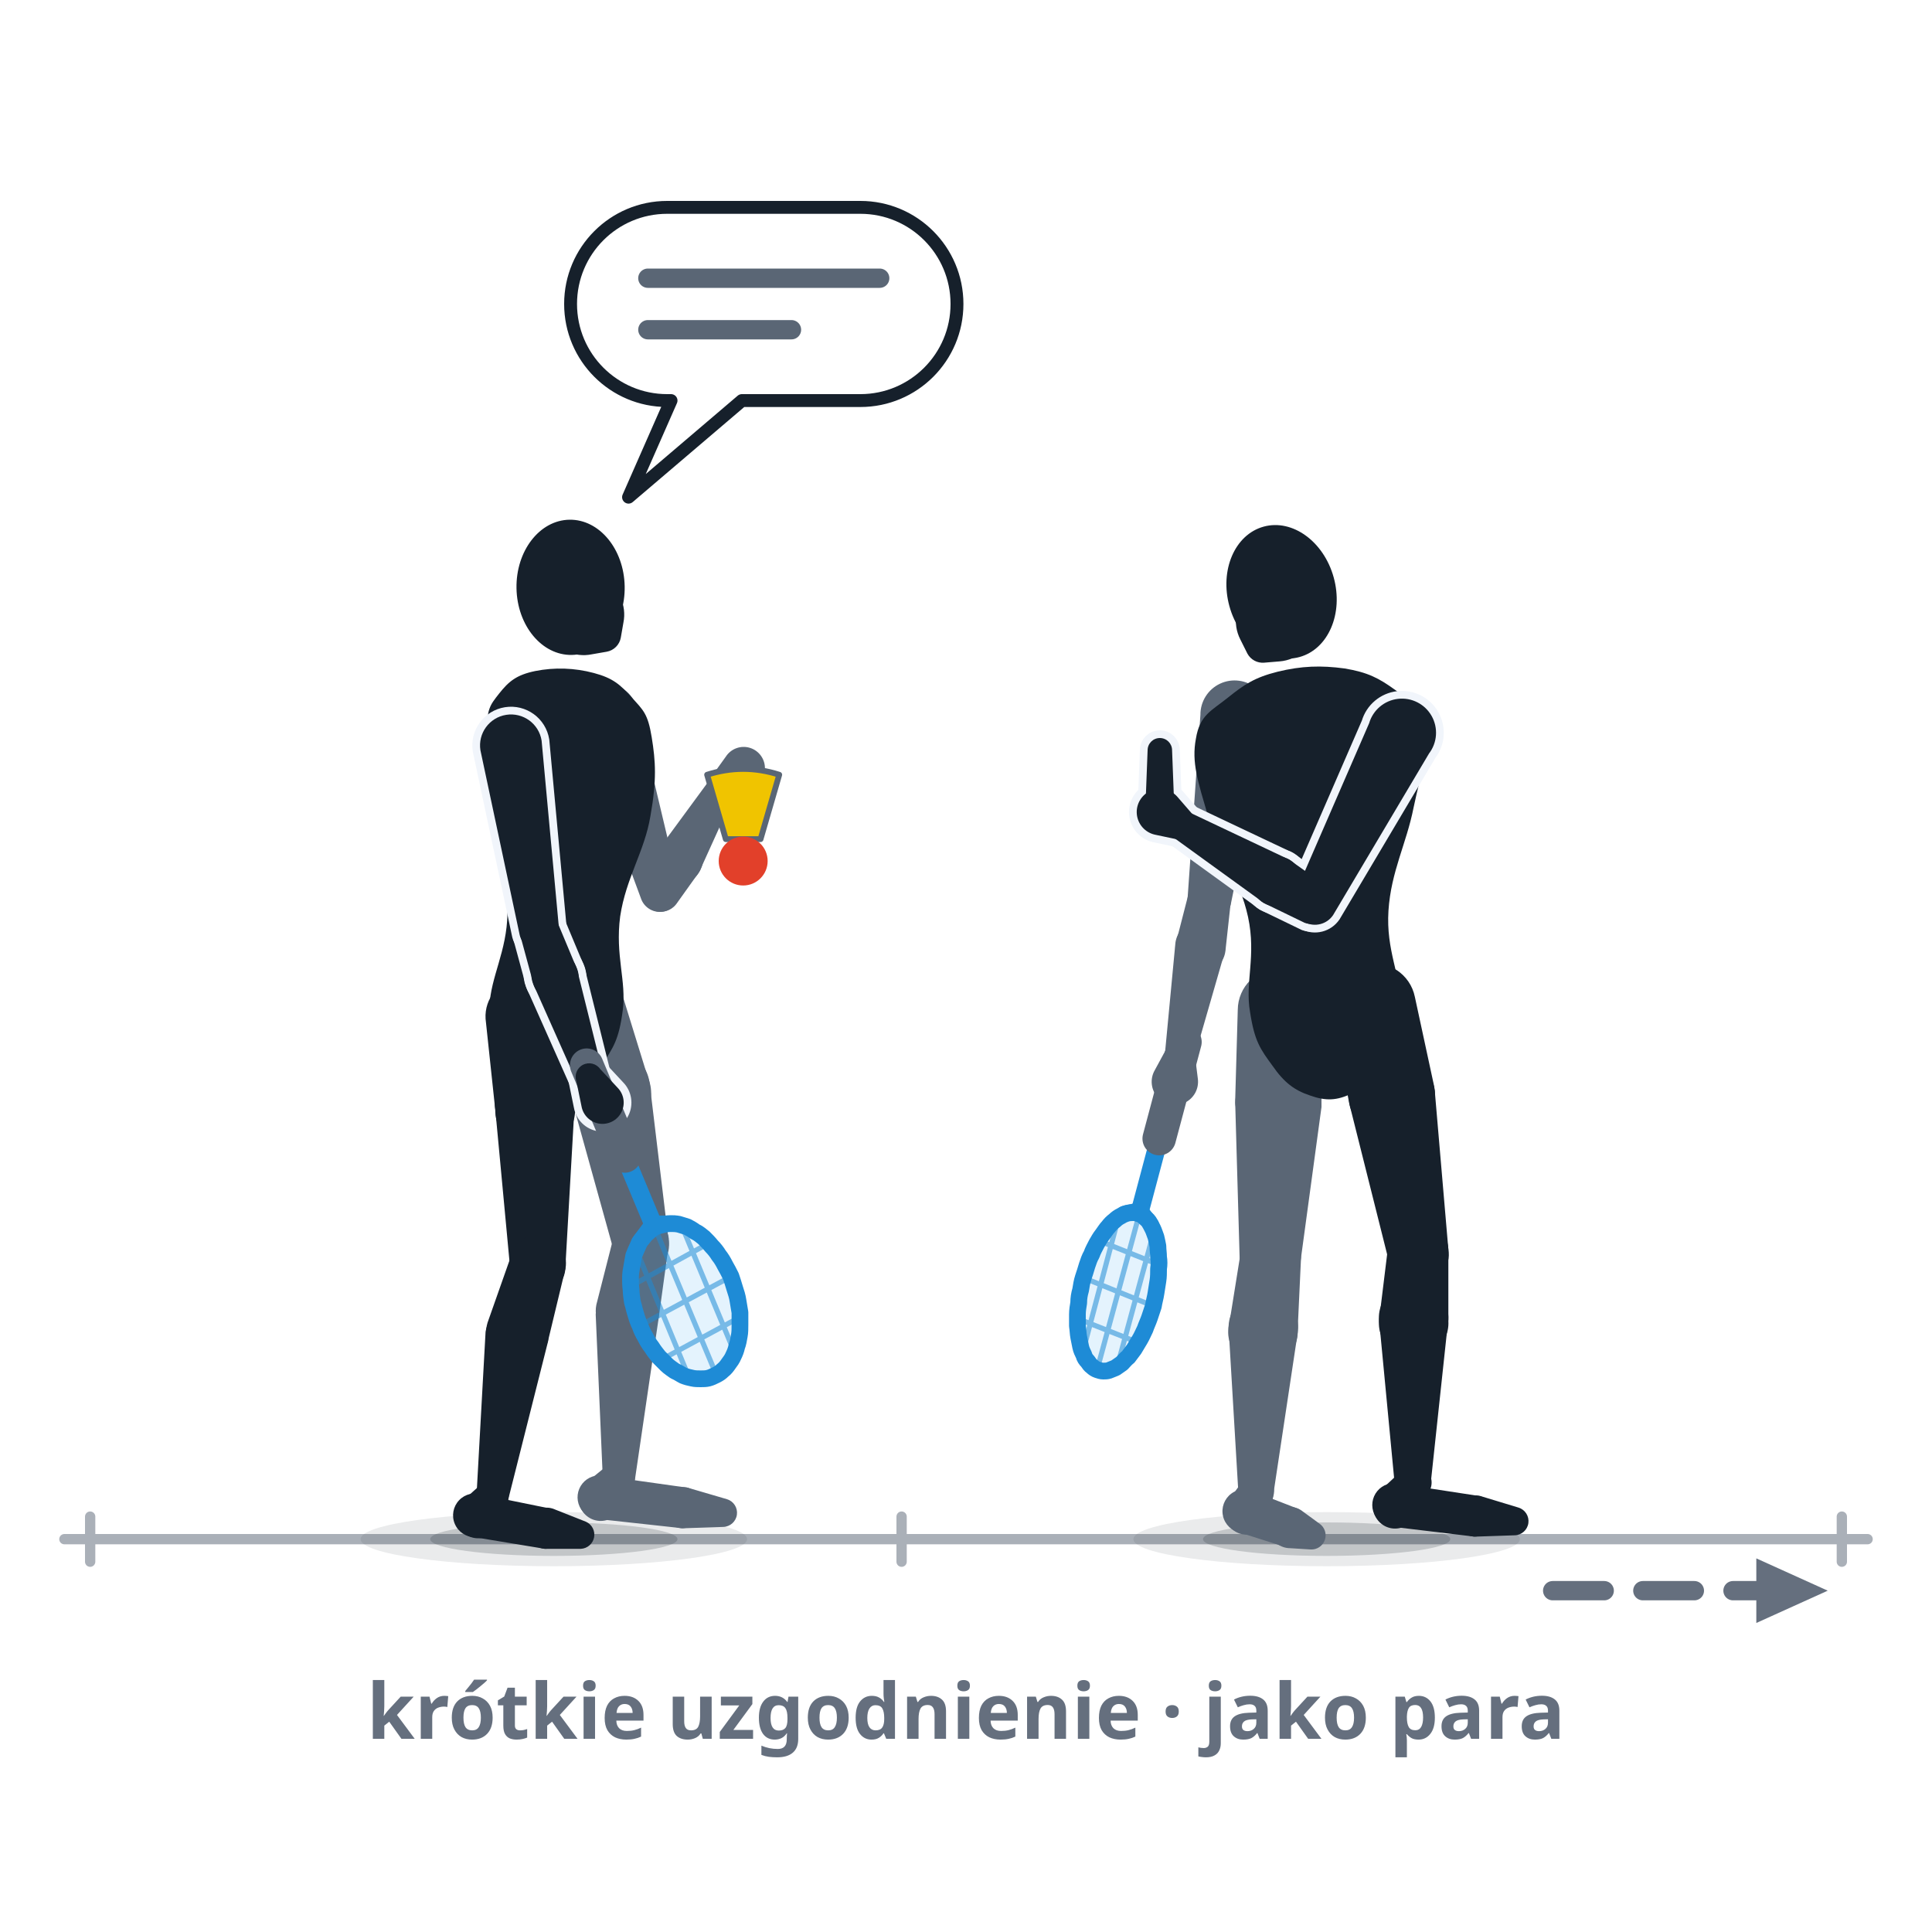
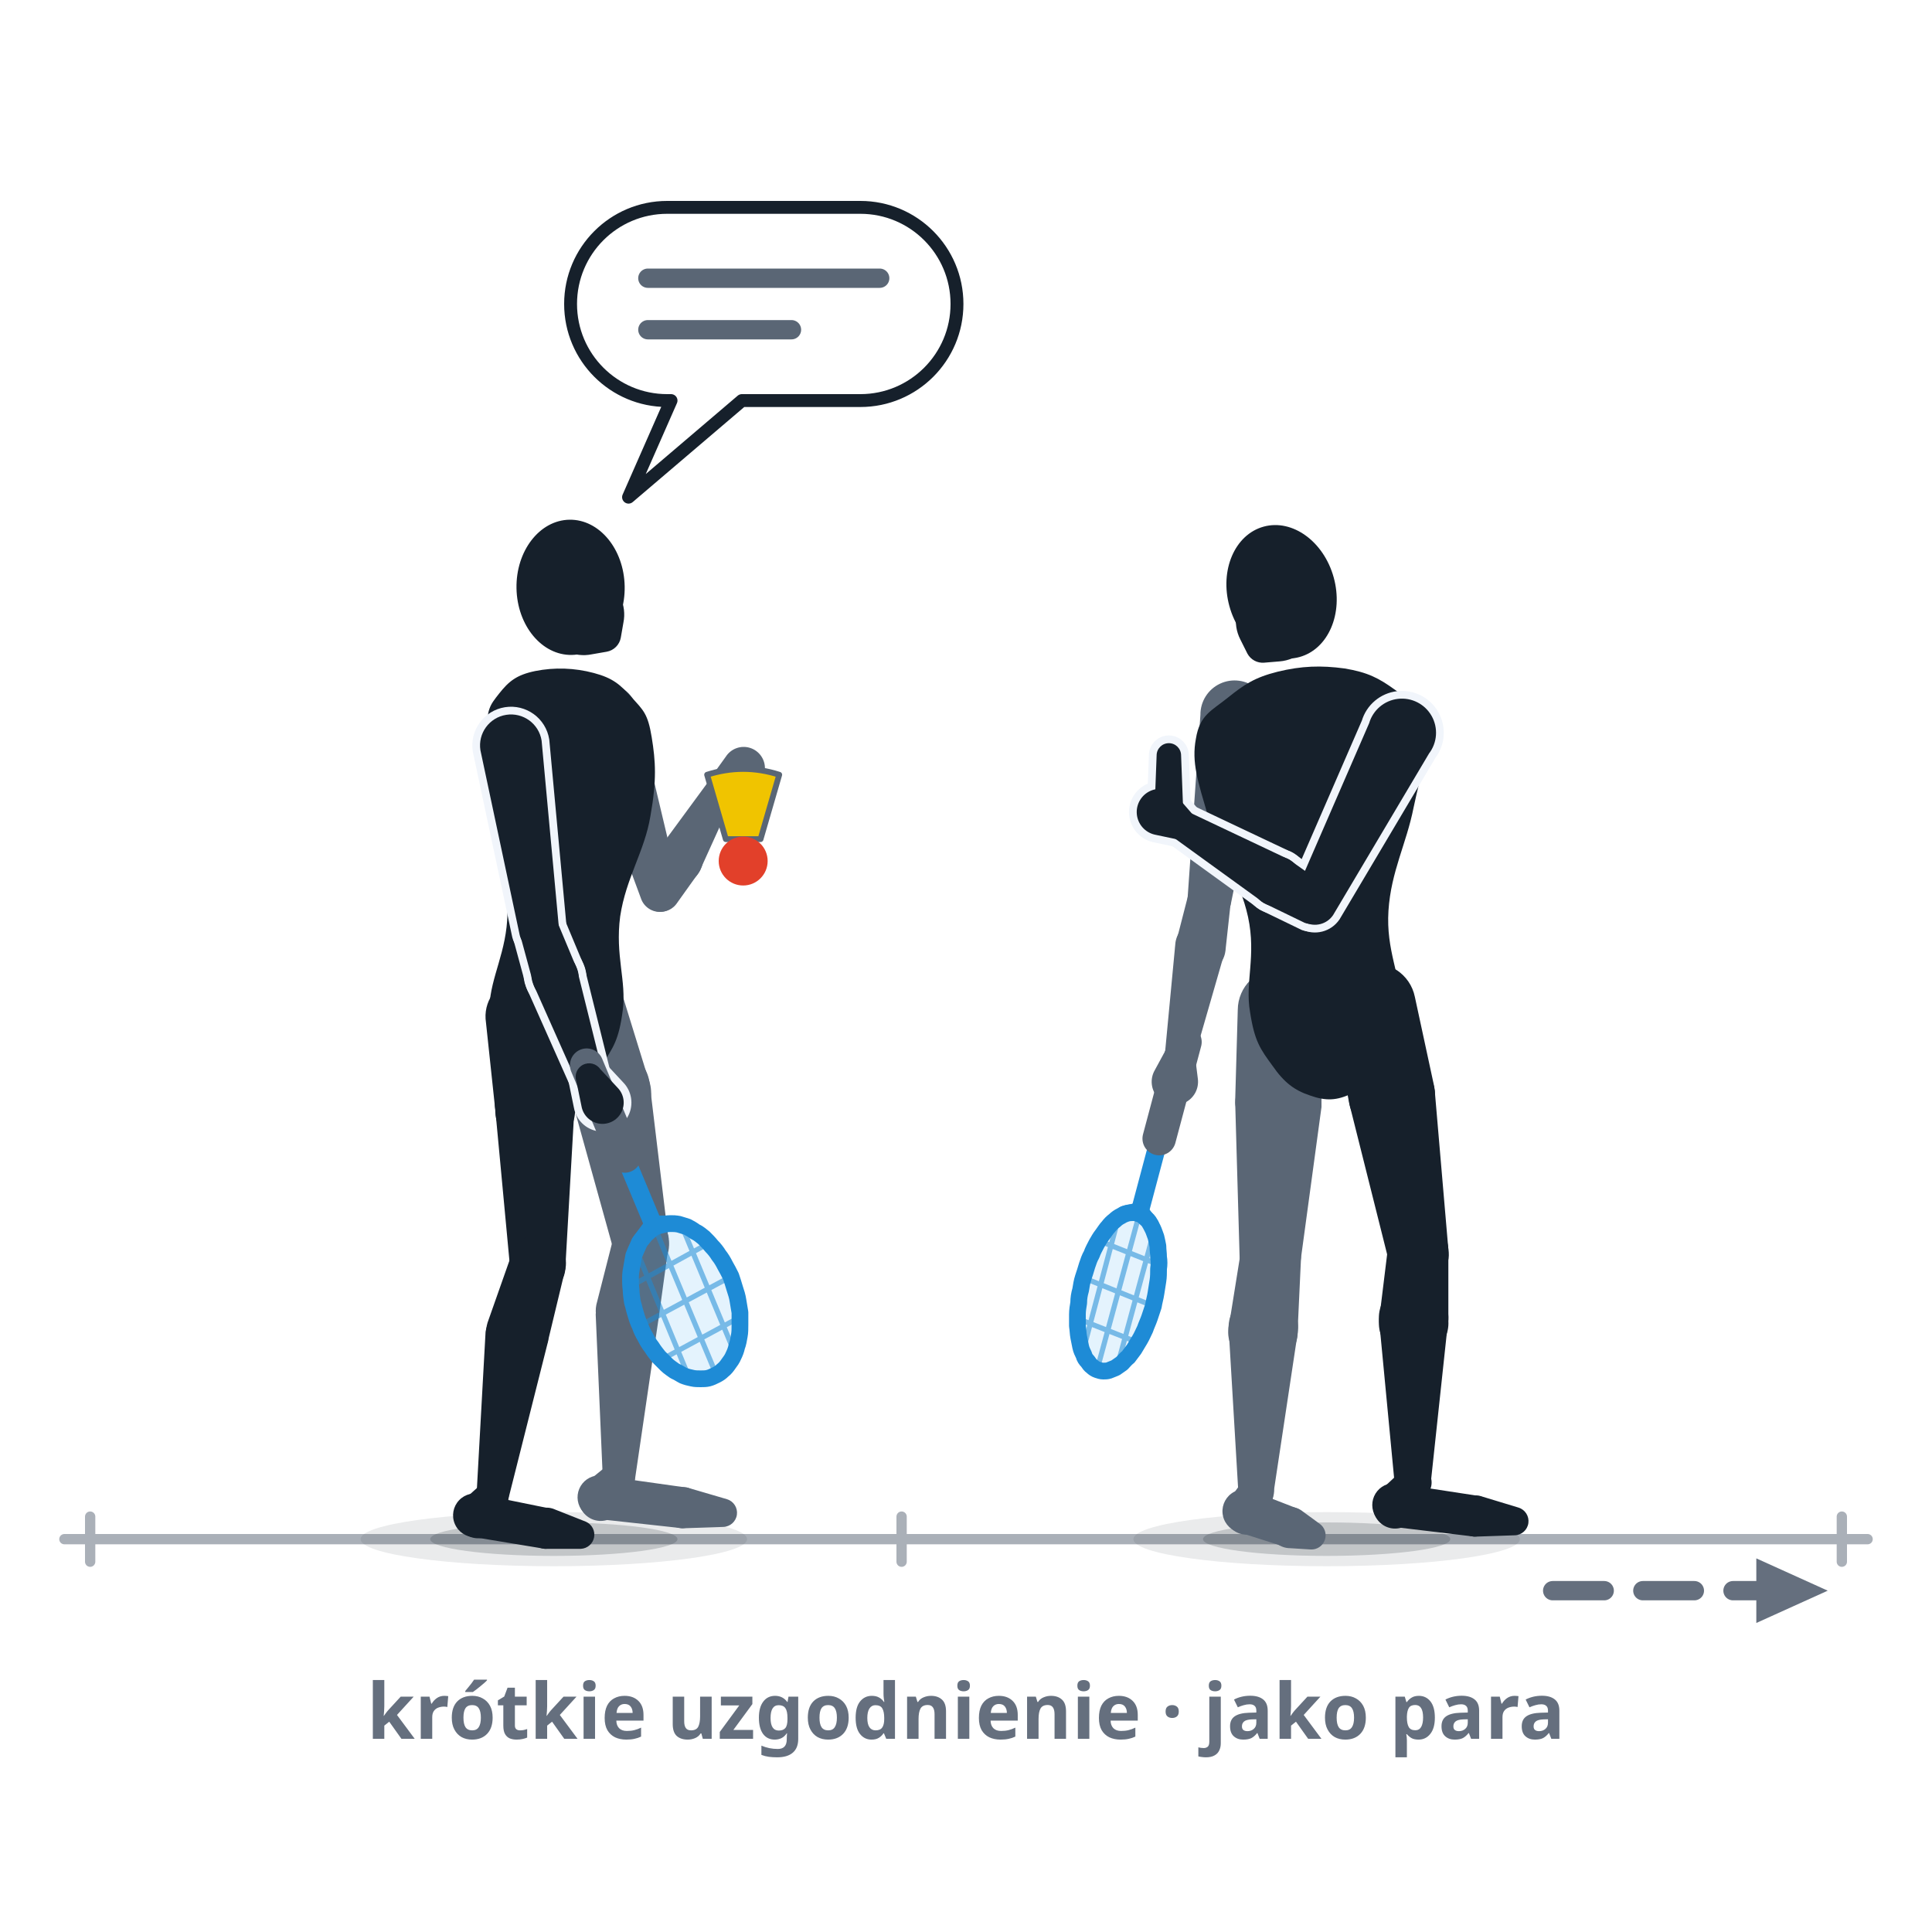
<svg xmlns="http://www.w3.org/2000/svg" viewBox="0 0 300 300" role="img" data-quelle="figuren" aria-label="Uzgadnianie: dwaj partnerzy deblowi na własnym polu przed serwisem, zwróceni do siebie. Po lewej gracz tylny za linią serwisową; zaraz serwuje, trzyma speedera w wolnej ręce i jednym zdaniem mówi to, co najważniejsze. Po prawej gracz atakujący, ze stopami już skierowanymi do przodu, kiwa głową i unosi kciuk. Przerywana strzałka pokazuje jego drogę do przodu.">
  <style>
    .s-k{fill:var(--tinte,#16202b)}
    .s-f{fill:var(--tinte-2,#5a6675)}
    .s-x{fill:var(--flaeche-2,#f1f5fb);stroke:var(--flaeche-2,#f1f5fb);stroke-width:2.4;stroke-linejoin:round}
    .s-rf{fill:var(--primaer,#38a4f1);opacity:.14}
    .s-rs{fill:none;stroke:var(--primaer-dunkel,#1e8bd6);stroke-width:.8;opacity:.55}
    .s-rr{fill:none;stroke:var(--primaer-dunkel,#1e8bd6);stroke-width:2.6;stroke-linejoin:round}
    .s-rh{fill:none;stroke:var(--primaer-dunkel,#1e8bd6);stroke-width:2.1;stroke-linecap:round;stroke-linejoin:round}
    .s-rsch{fill:none;stroke:var(--primaer-dunkel,#1e8bd6);stroke-width:2.8;stroke-linecap:round}
    .s-rg{fill:none;stroke:var(--tinte-2,#5a6675);stroke-width:5.2;stroke-linecap:round}
    .s-korb{fill:var(--speeder-korb,#f0c400);stroke:var(--tinte-2,#5a6675);stroke-width:.9;stroke-linejoin:round}
    .s-kappe{fill:var(--speeder-kappe,#e2402a)}
    .s-sch{fill:var(--schatten-boden,#16202b2e)}
    .s-schw{fill:var(--schatten-boden,#16202b2e);opacity:.5}
    .s-wegg{fill:none;stroke:var(--tinte-3,#656f7e);stroke-width:3;stroke-dasharray:8 6;stroke-linecap:round}
    .s-mkg{fill:var(--tinte-3,#656f7e)}
    .s-boden{fill:none;stroke:var(--tinte-3,#656f7e);stroke-width:1.6;opacity:.55;stroke-linecap:round}
    .s-blase{fill:var(--flaeche,#ffffff);stroke:var(--tinte,#16202b);stroke-width:2;stroke-linejoin:round}
    .s-zeile{fill:none;stroke:var(--tinte-2,#5a6675);stroke-width:3;stroke-linecap:round}
    .st{fill:var(--tinte-3,#656f7e);font:600 12px/1 system-ui,sans-serif;text-anchor:middle}
  </style>
  <defs>
    <marker id="p047" viewBox="0 0 10 10" markerWidth="4.4" markerHeight="4.4" refX="5" refY="5" orient="auto">
      <path d="M1,1.2 L9.4,5 L1,8.8 Z" class="s-mkg" />
    </marker>
  </defs>
  <path class="s-boden" d="M10,239L290,239M14,235.5L14,242.5M140,235.5L140,242.5M286,235.5L286,242.5" />
  <ellipse class="s-schw" cx="86" cy="239" rx="30" ry="4.2" />
  <ellipse class="s-sch" cx="86" cy="239" rx="19.2" ry="2.6" />
  <ellipse class="s-schw" cx="206" cy="239" rx="30" ry="4.2" />
  <ellipse class="s-sch" cx="206" cy="239" rx="19.2" ry="2.6" />
  <path class="s-wegg" d="M241.1,247L278,247" marker-end="url(#p047)" />
  <g class="s-f">
    <path d="M192.2,156.8L191.8,170.8A6.7,6.7 0 1 0 205.2,171L205.2,156.9A6.5,6.5 0 0 0 192.2,156.8Z" />
    <path d="M191.8,171.2L192.5,195.7A4.7,4.7 0 0 0 201.9,196.2L205.2,171.9A6.7,6.7 0 1 0 191.8,171.2Z" />
    <path d="M192.6,194.8L190.9,205.4A5.4,5.4 0 1 0 201.5,206.5L202,195.8A4.7,4.7 0 0 0 192.6,194.8Z" />
    <path d="M190.8,206.6L192.3,231.9A2.7,2.7 0 0 0 197.7,232.2L201.5,207A5.4,5.4 0 1 0 190.8,206.6Z" />
    <path d="M192.8,230.2L190.9,232.8A3.4,3.4 0 1 0 196.9,235.6L197.7,232.4A2.7,2.7 0 0 0 192.8,230.2Z" />
    <path d="M192.6,238L199.5,240.2A3.2,3.2 0 0 0 201.6,234.3L194.9,231.7A3.4,3.4 0 1 0 192.6,238Z" />
    <path d="M200.3,240.4L203.5,240.6A2.2,2.2 0 0 0 204.9,236.6L202.3,234.7A3.2,3.2 0 1 0 200.3,240.4Z" />
  </g>
  <g class="s-f">
    <path d="M186.4,111L184.4,139.6A3.4,3.4 0 0 0 191.1,140.5L196.8,112.4A5.3,5.3 0 1 0 186.4,111Z" />
    <path d="M184.5,139L182.7,146A3.9,3.9 0 1 0 190.3,147.5L191.1,140.2A3.4,3.4 0 0 0 184.5,139Z" />
    <path d="M182.5,146.6L180.9,163.5A2.3,2.3 0 0 0 185.4,164.4L190.1,148.1A3.9,3.9 0 1 0 182.5,146.6Z" />
  </g>
  <path class="s-rf" d="M170.4,212.7C170.1,212.6 169.8,212.4 169.6,212.2C169.3,212 169.1,211.7 168.9,211.4C168.6,211.1 168.4,210.8 168.3,210.4C168.1,210 167.9,209.6 167.8,209.1C167.7,208.6 167.6,208.1 167.5,207.6C167.4,207.1 167.4,206.5 167.3,205.9C167.3,205.4 167.3,204.8 167.3,204.1C167.3,203.5 167.4,202.9 167.5,202.3C167.5,201.6 167.6,201 167.8,200.3C167.9,199.7 168,199 168.2,198.4C168.4,197.8 168.6,197.2 168.8,196.5C169,195.9 169.2,195.3 169.5,194.8C169.7,194.2 170,193.7 170.3,193.1C170.6,192.6 170.8,192.2 171.2,191.7C171.5,191.3 171.8,190.8 172.1,190.5C172.4,190.1 172.7,189.8 173.1,189.5C173.4,189.2 173.7,189 174.1,188.8C174.4,188.6 174.7,188.5 175,188.4C175.4,188.3 175.7,188.3 176,188.3C176.3,188.3 176.6,188.4 176.9,188.5C177.2,188.6 177.4,188.7 177.7,189C177.9,189.2 178.2,189.4 178.4,189.7C178.6,190 178.8,190.4 179,190.8C179.2,191.2 179.3,191.6 179.5,192.1C179.6,192.5 179.7,193 179.8,193.5C179.8,194.1 179.9,194.6 179.9,195.2C180,195.8 180,196.4 179.9,197C179.9,197.6 179.9,198.3 179.8,198.9C179.7,199.5 179.6,200.2 179.5,200.8C179.4,201.5 179.2,202.1 179.1,202.8C178.9,203.4 178.7,204 178.5,204.6C178.3,205.2 178,205.8 177.8,206.4C177.5,207 177.3,207.5 177,208C176.7,208.5 176.4,209 176.1,209.5C175.8,209.9 175.5,210.3 175.2,210.7C174.8,211 174.5,211.4 174.2,211.7C173.9,211.9 173.5,212.2 173.2,212.4C172.9,212.5 172.5,212.7 172.2,212.8C171.9,212.9 171.6,212.9 171.3,212.9C171,212.9 170.7,212.8 170.4,212.7Z" />
  <path class="s-rs" d="M179,191.9L173.7,211.4M176.7,189.3L170.6,211.8M173.5,189.7L168.3,209.3M179.5,196.2L171,192.8M178.6,202.6L168.7,198.6M176.3,208.3L167.7,204.9" />
  <path class="s-rh" d="M178.9,190.1L177.1,187.7L174.5,188.3" />
  <path class="s-rsch" d="M180,176.8L177.1,187.7" />
  <path class="s-rr" d="M170.4,212.7C170.1,212.6 169.8,212.4 169.6,212.2C169.3,212 169.1,211.7 168.9,211.4C168.6,211.1 168.4,210.8 168.3,210.4C168.1,210 167.9,209.6 167.8,209.1C167.7,208.6 167.6,208.1 167.5,207.6C167.4,207.1 167.4,206.5 167.3,205.9C167.3,205.4 167.3,204.8 167.3,204.1C167.3,203.5 167.4,202.9 167.5,202.3C167.5,201.6 167.6,201 167.8,200.3C167.9,199.7 168,199 168.2,198.4C168.4,197.8 168.6,197.2 168.8,196.5C169,195.9 169.2,195.3 169.5,194.8C169.7,194.2 170,193.7 170.3,193.1C170.6,192.6 170.8,192.2 171.2,191.7C171.5,191.3 171.8,190.8 172.1,190.5C172.4,190.1 172.7,189.8 173.1,189.5C173.4,189.2 173.7,189 174.1,188.8C174.4,188.6 174.7,188.5 175,188.4C175.4,188.3 175.7,188.3 176,188.3C176.3,188.3 176.6,188.4 176.9,188.5C177.2,188.6 177.4,188.7 177.7,189C177.9,189.2 178.2,189.4 178.4,189.7C178.6,190 178.8,190.4 179,190.8C179.2,191.2 179.3,191.6 179.5,192.1C179.6,192.5 179.7,193 179.8,193.5C179.8,194.1 179.9,194.6 179.9,195.2C180,195.8 180,196.4 179.9,197C179.9,197.6 179.9,198.3 179.8,198.9C179.7,199.5 179.6,200.2 179.5,200.8C179.4,201.5 179.2,202.1 179.1,202.8C178.9,203.4 178.7,204 178.5,204.6C178.3,205.2 178,205.8 177.8,206.4C177.5,207 177.3,207.5 177,208C176.7,208.5 176.4,209 176.1,209.5C175.8,209.9 175.5,210.3 175.2,210.7C174.8,211 174.5,211.4 174.2,211.7C173.9,211.9 173.5,212.2 173.2,212.4C172.9,212.5 172.5,212.7 172.2,212.8C171.9,212.9 171.6,212.9 171.3,212.9C171,212.9 170.7,212.8 170.4,212.7Z" />
  <path class="s-rg" d="M184,161.8L180,176.8" />
  <g class="s-f">
    <path d="M181.2,162.7L179.3,166.2A3.6,3.6 0 1 0 186,167.5L185.5,163.5A2.3,2.3 0 0 0 181.2,162.7Z" />
  </g>
  <g class="s-k">
    <path d="M208.8,103.8C212.4,104.4 214.1,105.3 216.6,107.1C219.1,109 220.7,109.4 221.3,113C221.9,116.7 220.7,119.7 219.5,125.4C218.4,131 216,135.3 215.6,141.4C215.2,147.6 217.5,151.4 217.5,156C217.4,160.7 216.7,162 215.2,164.7C213.7,167.5 212.3,168.8 209.9,169.8C207.6,170.9 205.9,171 203.4,170.1C201,169.3 199.4,168.1 197.6,165.5C195.7,162.9 194.8,161.7 194.1,157.1C193.3,152.5 195.1,148.5 193.8,142.4C192.5,136.4 189.3,132.4 187.6,126.8C186,121.3 185,118.4 185.7,114.7C186.3,111 188.1,110.4 190.7,108.3C193.2,106.3 194.8,105.2 198.4,104.3C202.1,103.4 205.1,103.3 208.8,103.8Z" />
    <path d="M206.9,157.4L209.5,171.3A6.7,6.7 0 1 0 222.7,168.7L219.7,154.8A6.5,6.5 0 0 0 206.9,157.4Z" />
    <path d="M209.6,171.7L215.6,195.6A4.7,4.7 0 0 0 224.9,194L222.8,169.5A6.7,6.7 0 1 0 209.6,171.7Z" />
    <path d="M215.5,193.9L214.2,204.5A5.4,5.4 0 1 0 224.9,205.1L224.9,194.5A4.7,4.7 0 0 0 215.5,193.9Z" />
    <path d="M214.2,205.6L216.6,230.8A2.7,2.7 0 0 0 222.1,230.9L224.8,205.7A5.4,5.4 0 1 0 214.2,205.6Z" />
    <path d="M217.5,228.5L214.5,231.3A3.4,3.4 0 1 0 219.7,235.4L221.7,231.9A2.7,2.7 0 0 0 217.5,228.5Z" />
    <path d="M216.4,237.1L228.9,238.6A3.2,3.2 0 0 0 229.7,232.3L217.3,230.4A3.4,3.4 0 1 0 216.4,237.1Z" />
    <path d="M229.3,238.6L235.2,238.4A2.2,2.2 0 0 0 235.8,234.1L230.2,232.4A3.2,3.2 0 1 0 229.3,238.6Z" />
  </g>
  <g class="s-k">
    <ellipse cx="199" cy="91.9" rx="8.4" ry="10.5" transform="rotate(-15.4 199 91.9)" />
    <path d="M192.6,99.3L193.7,101.5A2.7,2.7 0 0 0 196.3,102.9L198.7,102.7A6.3,6.3 0 1 0 192.6,99.3Z" />
  </g>
  <g class="s-x">
    <path d="M212.6,112.3L201,139A3.4,3.4 0 0 0 207,142.1L221.9,117A5.3,5.3 0 1 0 212.6,112.3Z" />
    <path d="M206,137.6L200.2,133.5A3.9,3.9 0 1 0 196.2,140.2L202.6,143.3A3.4,3.4 0 0 0 206,137.6Z" />
    <path d="M199.6,133.2L184.6,126.1A2.3,2.3 0 0 0 182.3,130.1L195.7,139.8A3.9,3.9 0 1 0 199.6,133.2Z" />
    <path d="M185.4,126.7L182.8,123.7A3.6,3.6 0 1 0 179.3,129.6L183.1,130.4A2.3,2.3 0 0 0 185.4,126.7Z" />
-     <path d="M182.3,124.3L182,116.5A1.9,1.9 0 0 0 178.2,116.5L177.9,124.3A2.2,2.2 0 1 0 182.3,124.3Z" />
+     <path d="M183.7,125.2L183.4,117.3A1.9,1.9 0 0 0 179.6,117.3L179.3,125.2A2.2,2.2 0 1 0 183.7,125.2Z" />
  </g>
  <g class="s-k">
    <path d="M212.6,112.3L201,139A3.4,3.4 0 0 0 207,142.1L221.9,117A5.3,5.3 0 1 0 212.6,112.3Z" />
    <path d="M206,137.6L200.2,133.5A3.9,3.9 0 1 0 196.2,140.2L202.6,143.3A3.4,3.4 0 0 0 206,137.6Z" />
    <path d="M199.6,133.2L184.6,126.1A2.3,2.3 0 0 0 182.3,130.1L195.7,139.8A3.9,3.9 0 1 0 199.6,133.2Z" />
  </g>
  <g class="s-k">
    <path d="M185.4,126.7L182.8,123.7A3.6,3.6 0 1 0 179.3,129.6L183.1,130.4A2.3,2.3 0 0 0 185.4,126.7Z" />
-     <path d="M182.3,124.3L182,116.5A1.9,1.9 0 0 0 178.2,116.5L177.9,124.3A2.2,2.2 0 1 0 182.3,124.3Z" />
+     <path d="M183.7,125.2L183.4,117.3A1.9,1.9 0 0 0 179.6,117.3L179.3,125.2A2.2,2.2 0 1 0 183.7,125.2Z" />
  </g>
  <g class="s-f">
    <path d="M84.9,157.2L88.8,170.8A6.2,6.2 0 1 0 100.6,167.3L96.4,153.7A6,6 0 0 0 84.9,157.2Z" />
    <path d="M88.8,170.8L95.3,194.2A4.3,4.3 0 0 0 103.8,192.5L100.9,168.4A6.2,6.2 0 1 0 88.8,170.8Z" />
    <path d="M95.3,192L92.6,202.6A4.9,4.9 0 1 0 102.3,204.5L103.8,193.6A4.3,4.3 0 0 0 95.3,192Z" />
    <path d="M92.5,204.1L93.6,229.5A2.5,2.5 0 0 0 98.6,229.7L102.3,204.5A4.9,4.9 0 1 0 92.5,204.1Z" />
    <path d="M94.5,227.4L91.3,230A3.4,3.4 0 1 0 96.4,234.1L98.3,230.5A2.5,2.5 0 0 0 94.5,227.4Z" />
    <path d="M93.1,235.9L105.9,237.3A3.2,3.2 0 0 0 106.7,231L93.9,229.2A3.4,3.4 0 1 0 93.1,235.9Z" />
    <path d="M106.3,237.3L112.3,237.1A2.2,2.2 0 0 0 112.9,232.8L107.1,231.1A3.2,3.2 0 1 0 106.3,237.3Z" />
  </g>
  <g class="s-f">
    <path d="M89.5,112.4L99.6,139.7A3.1,3.1 0 0 0 105.5,137.9L98.8,109.7A4.8,4.8 0 1 0 89.5,112.4Z" />
    <path d="M105,140.4L108.5,135.5A3.6,3.6 0 1 0 102.3,131.9L99.7,137.3A3.1,3.1 0 0 0 105,140.4Z" />
    <path d="M108.8,134.9L114.6,122.1A2.1,2.1 0 0 0 111,120L102.7,131.3A3.6,3.6 0 1 0 108.8,134.9Z" />
  </g>
  <g class="s-f">
    <path d="M113.2,123.3L116.2,122.5A3.3,3.3 0 1 0 112.7,117.5L110.9,120A2.1,2.1 0 0 0 113.2,123.3Z" />
  </g>
  <g class="s-k">
    <path d="M92.2,104.5C95.2,105.3 96.3,106.3 98.1,108.3C99.9,110.3 100.6,110.8 101.2,114.5C101.8,118.2 102,121.1 101,126.7C100.1,132.2 97.2,136.3 96.3,142.3C95.5,148.4 97.3,152.3 96.7,156.9C96.1,161.5 95.2,162.7 93.5,165.3C91.8,167.9 90.2,169.1 88.1,170C85.9,170.9 84.8,170.9 82.8,169.8C80.8,168.8 79.4,167.5 78.1,164.8C76.7,162.1 75.9,160.9 76,156.3C76.2,151.6 78.7,147.8 78.8,141.8C78.8,135.7 77.1,131.5 76.5,125.9C75.8,120.3 75.3,117.3 75.5,113.7C75.7,110 76,109.6 77.5,107.7C79,105.8 80.2,104.8 83.1,104.2C86.1,103.6 89.2,103.7 92.2,104.5Z" />
    <path d="M75.4,158.2L76.9,172.3A6.2,6.2 0 1 0 89.1,170.8L87.3,156.8A6,6 0 0 0 75.4,158.2Z" />
    <path d="M76.9,172.2L79.2,196.8A4.3,4.3 0 0 0 87.8,196.6L89.2,172A6.2,6.2 0 1 0 76.9,172.2Z" />
    <path d="M79.4,194.9L75.7,205.4A4.9,4.9 0 1 0 85.1,208.2L87.7,197.4A4.3,4.3 0 0 0 79.4,194.9Z" />
    <path d="M75.4,206.8L74,232.1A2.5,2.5 0 0 0 78.9,232.9L85.1,208.3A4.9,4.9 0 1 0 75.4,206.8Z" />
    <path d="M74.8,230.4L72,232.9A3.4,3.4 0 1 0 77.4,236.7L78.8,233.2A2.5,2.5 0 0 0 74.8,230.4Z" />
    <path d="M73.7,238.7L84.6,240.5A3.2,3.2 0 0 0 85.7,234.3L74.9,232.1A3.4,3.4 0 1 0 73.7,238.7Z" />
    <path d="M85.1,240.5L90.2,240.5A2.2,2.2 0 0 0 91,236.3L86.2,234.4A3.2,3.2 0 1 0 85.1,240.5Z" />
  </g>
  <g class="s-k">
    <ellipse cx="88.6" cy="91.2" rx="8.4" ry="10.5" transform="rotate(-1 88.6 91.2)" />
    <path d="M91.9,101.6L94.2,101.2A2.7,2.7 0 0 0 96.4,99L96.8,96.7A6.3,6.3 0 1 0 91.9,101.6Z" />
  </g>
  <g class="s-x">
    <path d="M74.6,116.5L80.7,145.2A3.1,3.1 0 0 0 86.8,144.2L84.1,115A4.8,4.8 0 1 0 74.6,116.5Z" />
    <path d="M80.8,145.3L82.7,152.3A3.6,3.6 0 1 0 89.4,150L86.6,143.3A3.1,3.1 0 0 0 80.8,145.3Z" />
    <path d="M82.8,152.8L89.7,168.3A2.1,2.1 0 0 0 93.7,167L89.6,150.5A3.6,3.6 0 1 0 82.8,152.8Z" />
    <path d="M89.5,167.9L90.3,171.8A3.3,3.3 0 1 0 95.9,168.9L93.2,166A2.1,2.1 0 0 0 89.5,167.9Z" />
  </g>
  <g class="s-k">
    <path d="M74.6,116.5L80.7,145.2A3.1,3.1 0 0 0 86.8,144.2L84.1,115A4.8,4.8 0 1 0 74.6,116.5Z" />
    <path d="M80.8,145.3L82.7,152.3A3.6,3.6 0 1 0 89.4,150L86.6,143.3A3.1,3.1 0 0 0 80.8,145.3Z" />
    <path d="M82.8,152.8L89.7,168.3A2.1,2.1 0 0 0 93.7,167L89.6,150.5A3.6,3.6 0 1 0 82.8,152.8Z" />
  </g>
  <path class="s-rf" d="M111.2,213.5C111.6,213.3 111.9,213.1 112.2,212.8C112.6,212.5 112.9,212.1 113.1,211.8C113.4,211.4 113.7,211 113.9,210.5C114.1,210.1 114.3,209.6 114.4,209.1C114.6,208.6 114.7,208 114.8,207.4C114.9,206.9 114.9,206.3 114.9,205.7C114.9,205.1 114.9,204.5 114.9,203.8C114.8,203.2 114.7,202.6 114.6,202C114.5,201.3 114.3,200.7 114.1,200.1C113.9,199.4 113.7,198.8 113.5,198.2C113.2,197.6 112.9,197 112.6,196.5C112.3,195.9 112,195.4 111.6,194.9C111.3,194.4 110.9,193.9 110.5,193.5C110.1,193 109.7,192.6 109.3,192.2C108.9,191.9 108.5,191.5 108,191.3C107.6,191 107.1,190.7 106.7,190.5C106.3,190.4 105.8,190.2 105.4,190.1C104.9,190 104.5,190 104.1,190C103.6,190 103.2,190.1 102.8,190.2C102.4,190.3 102,190.4 101.6,190.6C101.3,190.8 100.9,191.1 100.6,191.4C100.3,191.6 100,192 99.7,192.4C99.4,192.7 99.2,193.1 99,193.6C98.8,194 98.6,194.5 98.4,195C98.3,195.6 98.2,196.1 98.1,196.7C98,197.2 97.9,197.8 97.9,198.4C97.9,199 97.9,199.7 98,200.3C98,200.9 98.1,201.5 98.2,202.2C98.4,202.8 98.5,203.4 98.7,204C98.9,204.7 99.1,205.3 99.4,205.9C99.6,206.5 99.9,207.1 100.2,207.6C100.5,208.2 100.8,208.7 101.2,209.2C101.5,209.7 101.9,210.2 102.3,210.7C102.7,211.1 103.1,211.5 103.5,211.9C103.9,212.3 104.4,212.6 104.8,212.9C105.3,213.1 105.7,213.4 106.1,213.6C106.6,213.8 107,213.9 107.5,214C107.9,214.1 108.4,214.1 108.8,214.1C109.2,214.1 109.6,214.1 110,214C110.4,213.9 110.8,213.7 111.2,213.5Z" />
  <path class="s-rs" d="M99.1,194.8L106.7,213.2M102,191.4L110.9,212.7M106.1,190.9L113.8,209.4M98.5,199.4L109.6,193.3M100,205.5L112.8,198.6M103.3,210.8L114.4,204.8" />
  <path class="s-rh" d="M99.1,192.8L101.3,189.8L104.8,189.8" />
  <path class="s-rsch" d="M97,179.5L101.3,189.8" />
  <path class="s-rr" d="M111.2,213.5C111.6,213.3 111.9,213.1 112.2,212.8C112.6,212.5 112.9,212.1 113.1,211.8C113.4,211.4 113.7,211 113.9,210.5C114.1,210.1 114.3,209.6 114.4,209.1C114.6,208.6 114.7,208 114.8,207.4C114.9,206.9 114.9,206.3 114.9,205.7C114.9,205.1 114.9,204.5 114.9,203.8C114.8,203.2 114.7,202.6 114.6,202C114.5,201.3 114.3,200.7 114.1,200.1C113.9,199.4 113.7,198.8 113.5,198.2C113.2,197.6 112.9,197 112.6,196.5C112.3,195.9 112,195.4 111.6,194.9C111.3,194.4 110.9,193.9 110.5,193.5C110.1,193 109.7,192.6 109.3,192.2C108.9,191.9 108.5,191.5 108,191.3C107.6,191 107.1,190.7 106.7,190.5C106.3,190.4 105.8,190.2 105.4,190.1C104.9,190 104.5,190 104.1,190C103.6,190 103.2,190.1 102.8,190.2C102.4,190.3 102,190.4 101.6,190.6C101.3,190.8 100.9,191.1 100.6,191.4C100.3,191.6 100,192 99.7,192.4C99.4,192.7 99.2,193.1 99,193.6C98.8,194 98.6,194.5 98.4,195C98.3,195.6 98.2,196.1 98.1,196.7C98,197.2 97.9,197.8 97.9,198.4C97.9,199 97.9,199.7 98,200.3C98,200.9 98.1,201.5 98.2,202.2C98.4,202.8 98.5,203.4 98.7,204C98.9,204.7 99.1,205.3 99.4,205.9C99.6,206.5 99.9,207.1 100.2,207.6C100.5,208.2 100.8,208.7 101.2,209.2C101.5,209.7 101.9,210.2 102.3,210.7C102.7,211.1 103.1,211.5 103.5,211.9C103.9,212.3 104.4,212.6 104.8,212.9C105.3,213.1 105.7,213.4 106.1,213.6C106.6,213.8 107,213.9 107.5,214C107.9,214.1 108.4,214.1 108.8,214.1C109.2,214.1 109.6,214.1 110,214C110.4,213.9 110.8,213.7 111.2,213.5Z" />
  <path class="s-rg" d="M91.1,165.4L97,179.5" />
  <g class="s-k">
    <path d="M89.5,167.9L90.3,171.8A3.3,3.3 0 1 0 95.9,168.9L93.2,166A2.1,2.1 0 0 0 89.5,167.9Z" />
  </g>
  <path class="s-korb" d="M112.7,130.3L109.8,120.3Q115.4,118.5 121,120.3L118.1,130.3Z" />
  <path class="s-kappe" d="M111.6,133.7a3.8,3.8 0 1 0 7.6,0a3.8,3.8 0 1 0 -7.6,0Z" />
  <path class="s-blase" d="M103.6,32.2L133.6,32.2A15,15 0 0 1 133.6,62.2L115.2,62.2L97.6,77.2L104.2,62.2L103.6,62.2A15,15 0 0 1 103.6,32.2Z" />
  <path class="s-zeile" d="M100.6,43.2L136.6,43.2M100.6,51.2L122.9,51.2" />
  <text class="st" x="150" y="270">krótkie uzgodnienie · jako para</text>
</svg>
